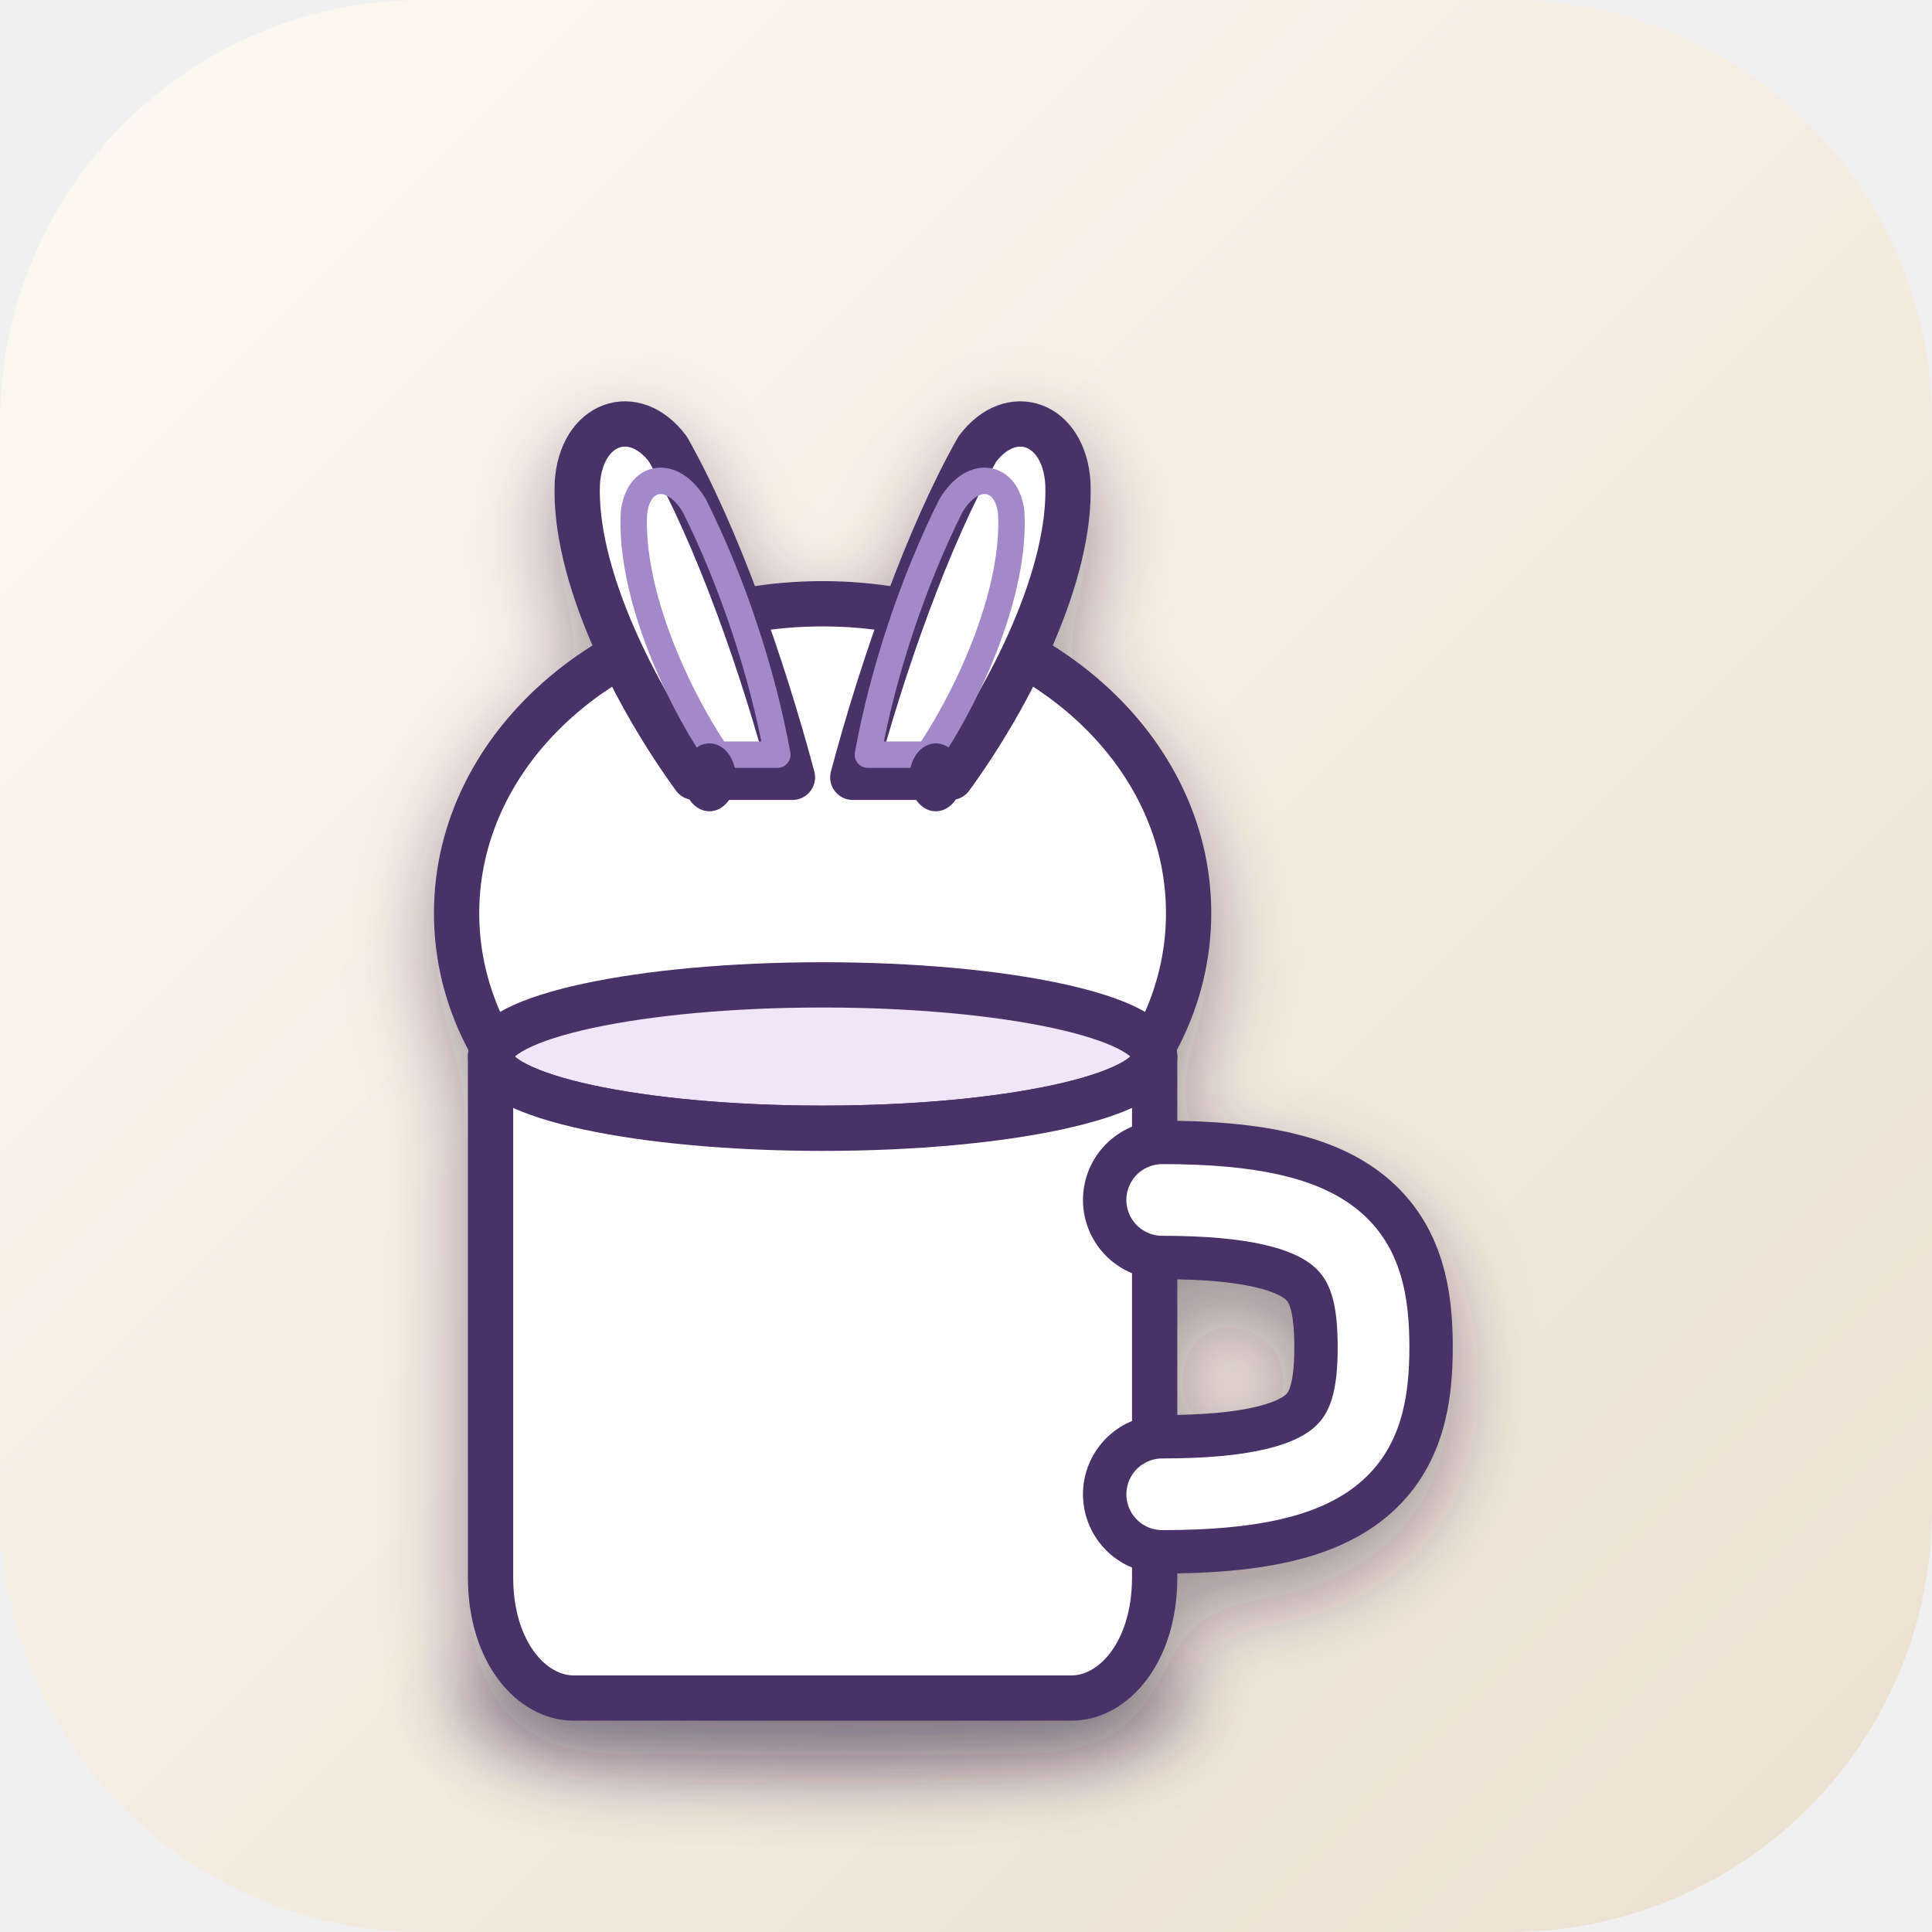
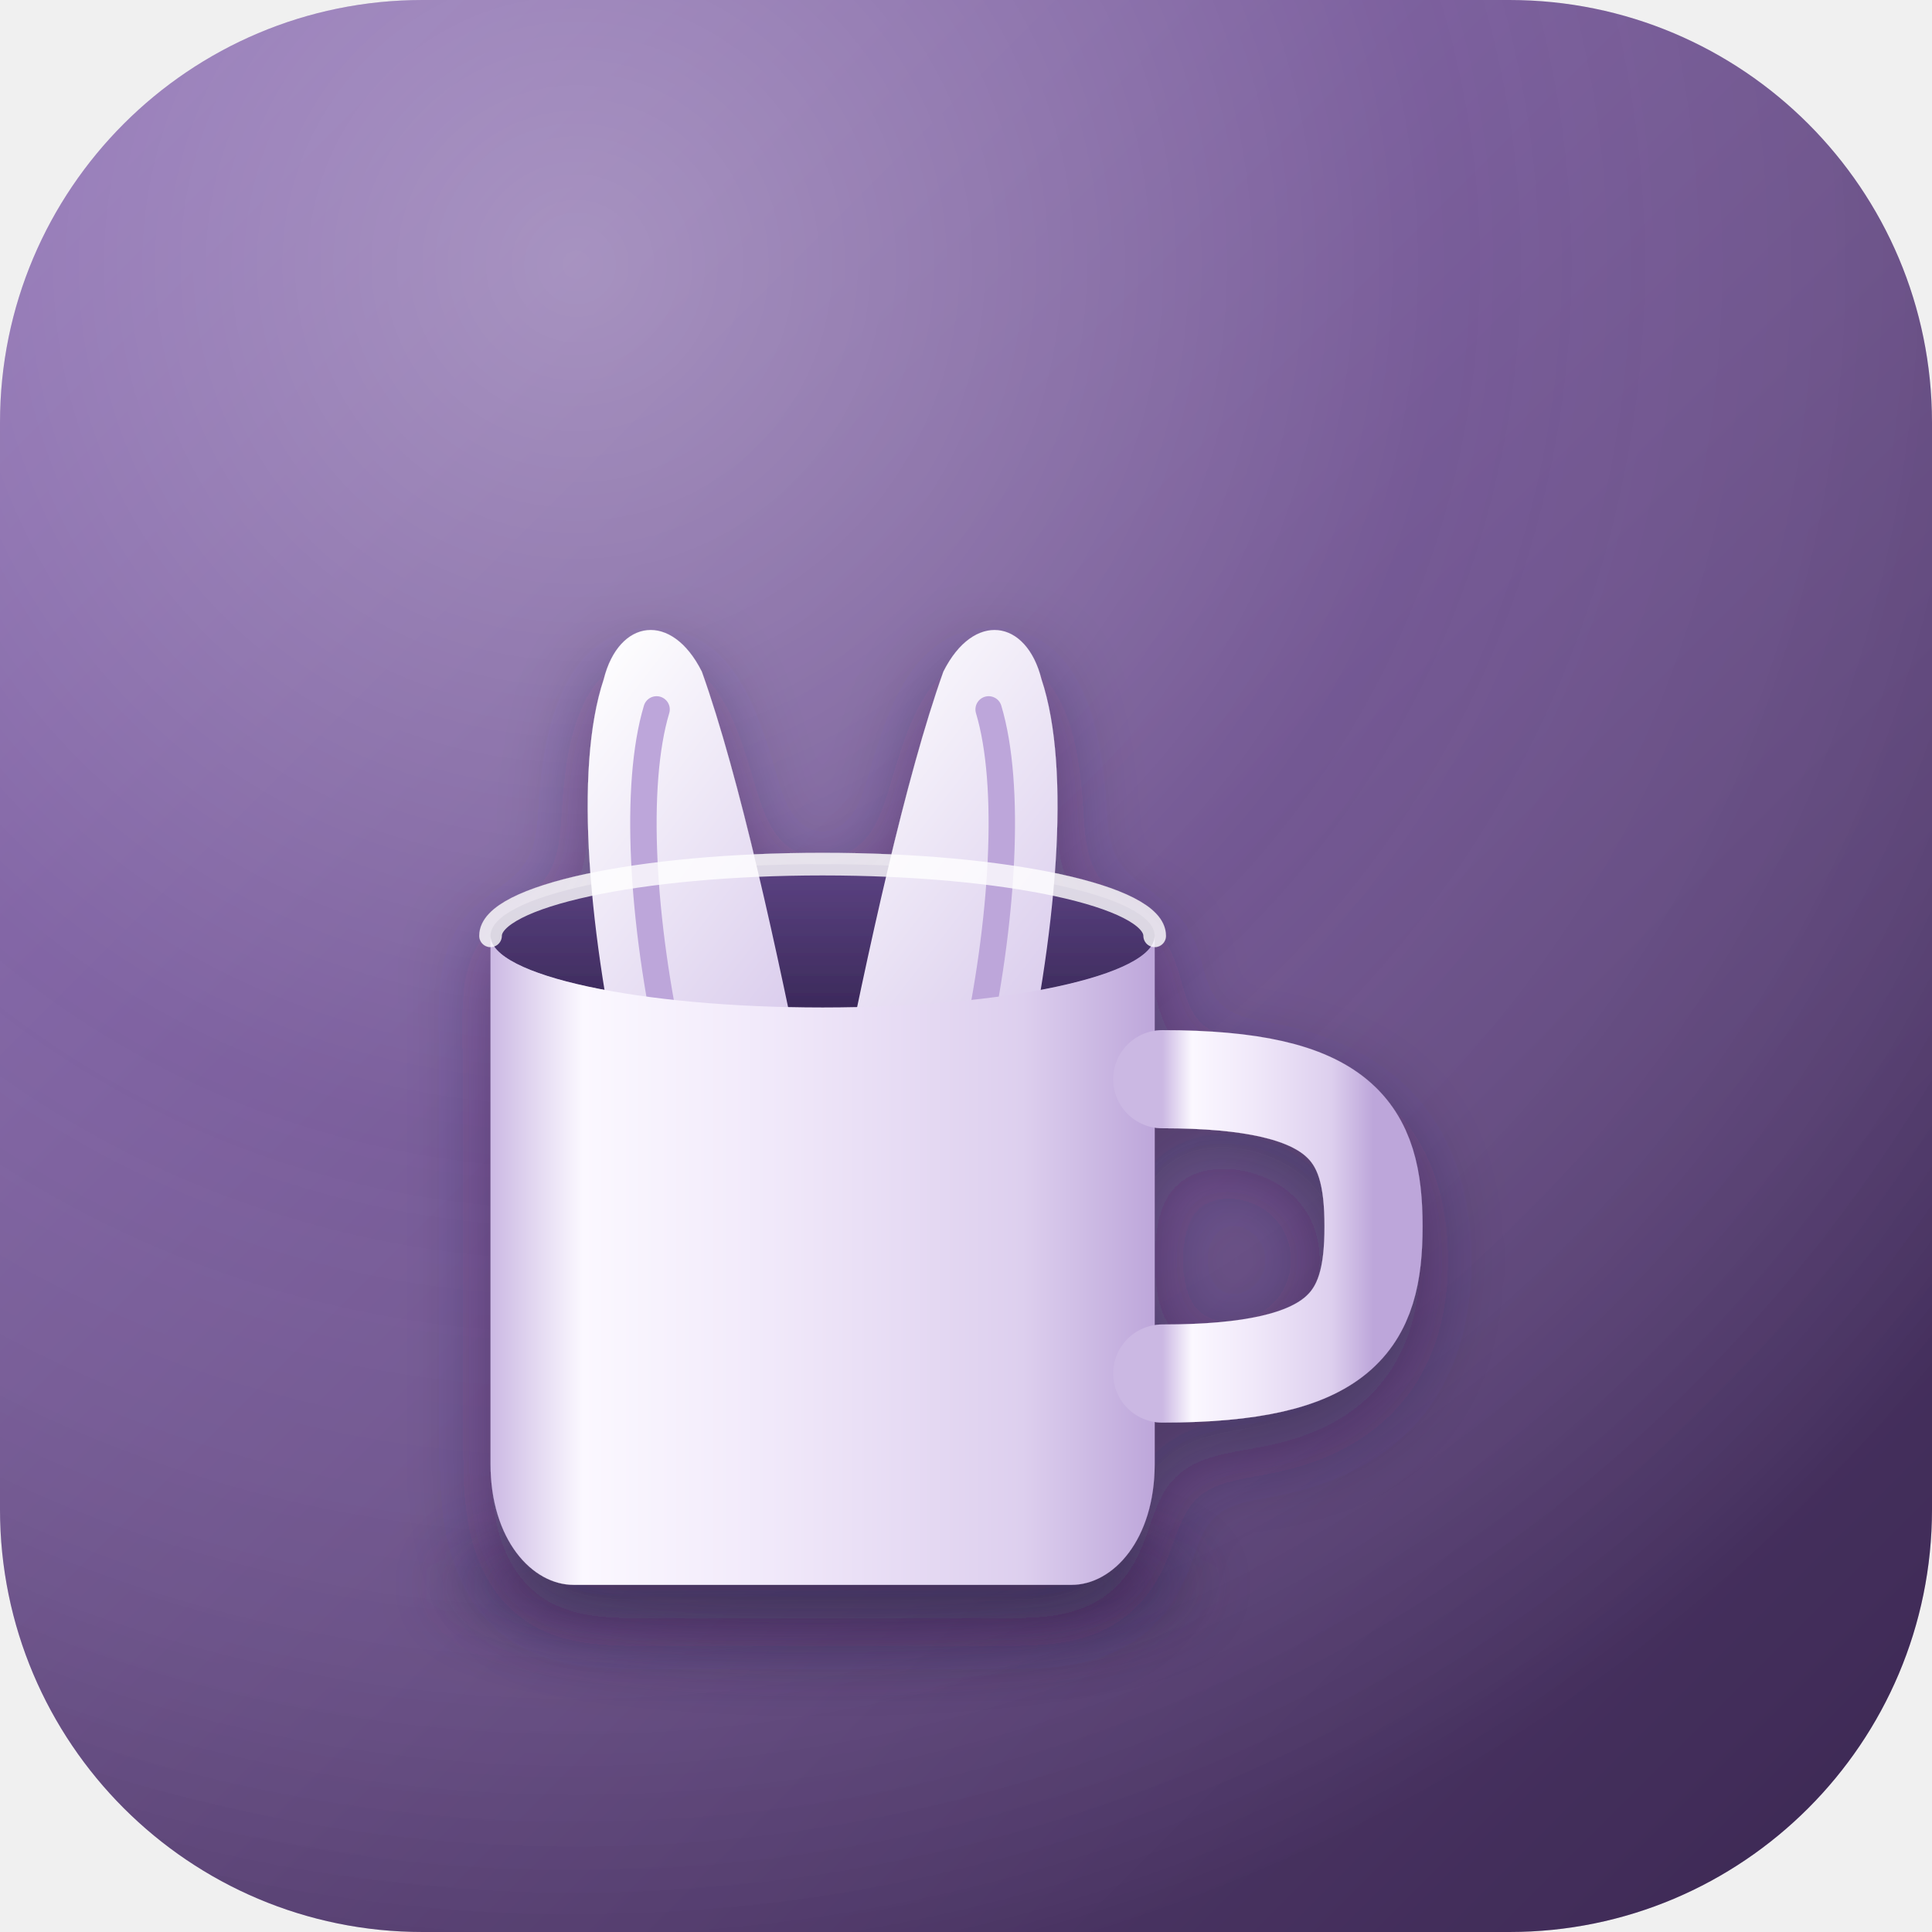
<svg xmlns="http://www.w3.org/2000/svg" viewBox="0 0 512 512" width="512" height="512">
  <defs>
    <linearGradient id="tile" x1="0" y1="0" x2="1" y2="1">
      <stop offset="0" stop-color="#8a6bb2" />
      <stop offset="0.55" stop-color="#6b4e8c" />
      <stop offset="1" stop-color="#4a3167" />
    </linearGradient>
    <radialGradient id="glow" cx="0.3" cy="0.14" r="0.9">
      <stop offset="0" stop-color="#ffffff" stop-opacity="0.32" />
      <stop offset="0.5" stop-color="#ffffff" stop-opacity="0.05" />
      <stop offset="1" stop-color="#000000" stop-opacity="0.20" />
    </radialGradient>
    <linearGradient id="mug" x1="0" y1="0" x2="1" y2="0">
      <stop offset="0" stop-color="#cbb8e3" />
      <stop offset="0.14" stop-color="#fbf8ff" />
      <stop offset="0.42" stop-color="#f1e9fa" />
      <stop offset="0.8" stop-color="#ddcfee" />
      <stop offset="1" stop-color="#bda6da" />
    </linearGradient>
    <linearGradient id="head" x1="0.1" y1="0" x2="0.7" y2="1">
      <stop offset="0" stop-color="#ffffff" />
      <stop offset="1" stop-color="#d9cbec" />
    </linearGradient>
    <linearGradient id="inner" x1="0" y1="0" x2="0" y2="1">
      <stop offset="0" stop-color="#c3aede" />
      <stop offset="1" stop-color="#9f83c6" />
    </linearGradient>
    <linearGradient id="interior" x1="0" y1="0" x2="0" y2="1">
      <stop offset="0" stop-color="#5c4383" />
      <stop offset="1" stop-color="#3c2a5b" />
    </linearGradient>
    <filter id="shadow" x="-40%" y="-40%" width="180%" height="180%">
      <feDropShadow dx="0" dy="9" stdDeviation="11" flood-color="#25143d" flood-opacity="0.42" />
    </filter>
    <filter id="soft" x="-60%" y="-60%" width="220%" height="220%">
      <feGaussianBlur stdDeviation="9" />
    </filter>
    <linearGradient id="cream" x1="0" y1="0" x2="1" y2="1">
      <stop offset="0" stop-color="#fdf9f2" />
      <stop offset="1" stop-color="#ece0cf" />
    </linearGradient>
+     <linearGradient id="creamSoft" x1="0" y1="0" x2="1" y2="1">
+       <stop offset="0" stop-color="#fdf9f2" />
+       <stop offset="1" stop-color="#e3d4bd" />
+     </linearGradient>
  </defs>
-   <rect width="512" height="512" rx="112" fill="url(#cream)" />
+   <rect width="512" height="512" rx="112" fill="url(#tile)" />
+   <rect width="512" height="512" rx="112" fill="url(#glow)" />
  <g transform="translate(-38 0)">
-     <ellipse cx="256" cy="452" rx="100" ry="18" fill="#2a1a42" opacity="0.30" filter="url(#soft)" />
+     <ellipse cx="256" cy="420" rx="100" ry="18" fill="#2a1a42" opacity="0.30" filter="url(#soft)" />
    <g filter="url(#shadow)">
-       <ellipse cx="256" cy="242" rx="97" ry="82" fill="#ffffff" stroke="#4a3167" stroke-width="12" />
-       <path d="M222,206 C 206,184 190,152 191,128 C 192,112 206,107 215,119 C 228,142 240,176 248,206 Z" fill="#ffffff" stroke="#4a3167" stroke-width="12" stroke-linejoin="round" />
-       <path d="M290,206 C 306,184 322,152 321,128 C 320,112 306,107 297,119 C 284,142 272,176 264,206 Z" fill="#ffffff" stroke="#4a3167" stroke-width="12" stroke-linejoin="round" />
-       <path d="M228,200 C 216,182 205,156 206,136 C 207,126 216,124 222,134 C 232,154 240,178 244,200 Z" fill="none" stroke="#a489ca" stroke-width="7" stroke-linejoin="round" />
-       <path d="M284,200 C 296,182 307,156 306,136 C 305,126 296,124 290,134 C 280,154 272,178 268,200 Z" fill="none" stroke="#a489ca" stroke-width="7" stroke-linejoin="round" />
-       <ellipse cx="226" cy="206" rx="7" ry="9" fill="#4a3167" />
-       <ellipse cx="286" cy="206" rx="7" ry="9" fill="#4a3167" />
-       <ellipse cx="256" cy="280" rx="88" ry="19" fill="#efe6f8" stroke="#4a3167" stroke-width="12" />
-       <path d="M168,280 A88,19 0 0 0 344,280 L344,418 C344,438 333,450 322,450 L190,450 C179,450 168,438 168,418 Z" fill="#ffffff" stroke="#4a3167" stroke-width="12" stroke-linejoin="round" />
-       <path d="M346,318 C 394,318 402,332 402,357 C 402,382 394,396 346,396" fill="none" stroke="#4a3167" stroke-width="42" stroke-linecap="round" />
-       <path d="M346,318 C 394,318 402,332 402,357 C 402,382 394,396 346,396" fill="none" stroke="#ffffff" stroke-width="19" stroke-linecap="round" />
+       <ellipse cx="256" cy="248" rx="88" ry="19" fill="url(#interior)" />
+       <path d="M204,292 C 194,248 190,204 198,180 C 202,164 216,162 224,178 C 234,206 244,252 252,292 Z" fill="url(#head)" />
+       <path d="M308,292 C 318,248 322,204 314,180 C 310,164 296,162 288,178 C 278,206 268,252 260,292 Z" fill="url(#head)" />
+       <path d="M216,280 C 208,244 206,208 212,188" fill="none" stroke="#bda6da" stroke-width="7" stroke-linecap="round" />
+       <path d="M296,280 C 304,244 306,208 300,188" fill="none" stroke="#bda6da" stroke-width="7" stroke-linecap="round" />
+       <path d="M168,248 A88,19 0 0 0 344,248 L344,388 C344,408 333,420 322,420 L190,420 C179,420 168,408 168,388 Z" fill="url(#mug)" />
+       <path d="M168,248 A88,19 0 0 1 344,248" fill="none" stroke="#ffffff" stroke-opacity="0.8" stroke-width="6" stroke-linecap="round" />
+       <path d="M346,286 C 394,286 402,300 402,325 C 402,350 394,364 346,364" fill="none" stroke="url(#mug)" stroke-width="26" stroke-linecap="round" />
    </g>
  </g>
</svg>
